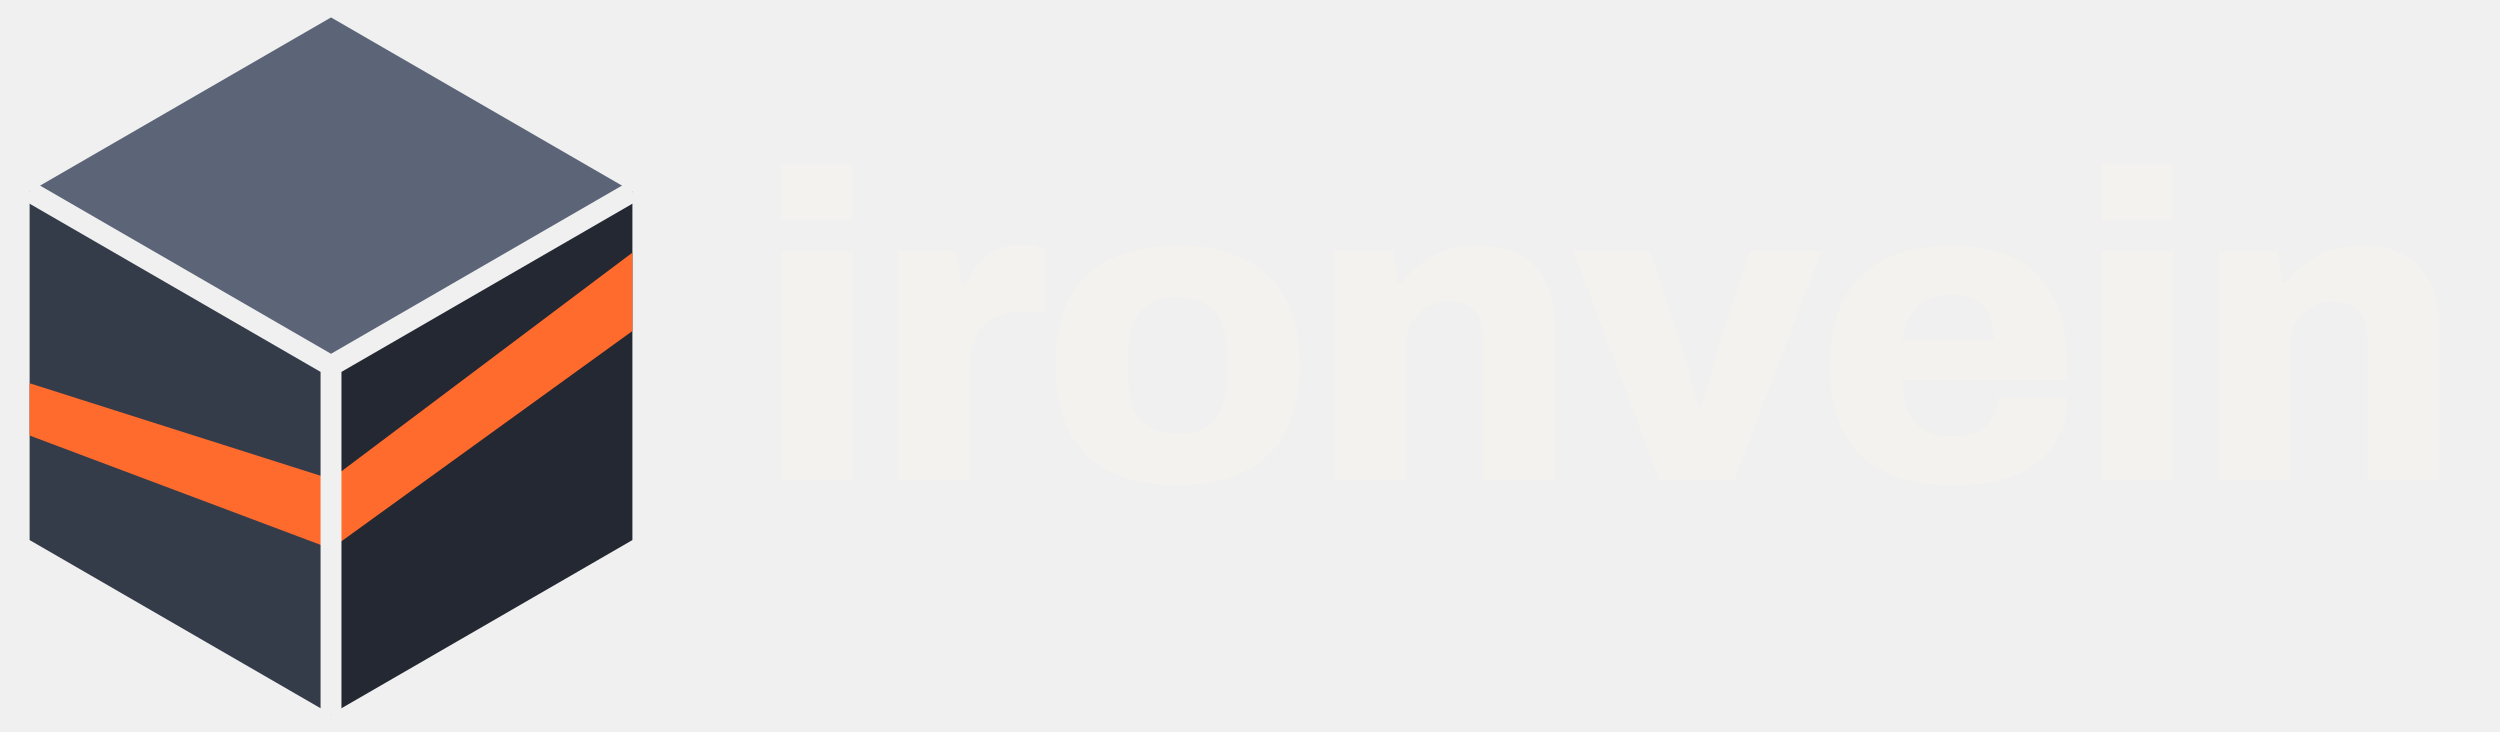
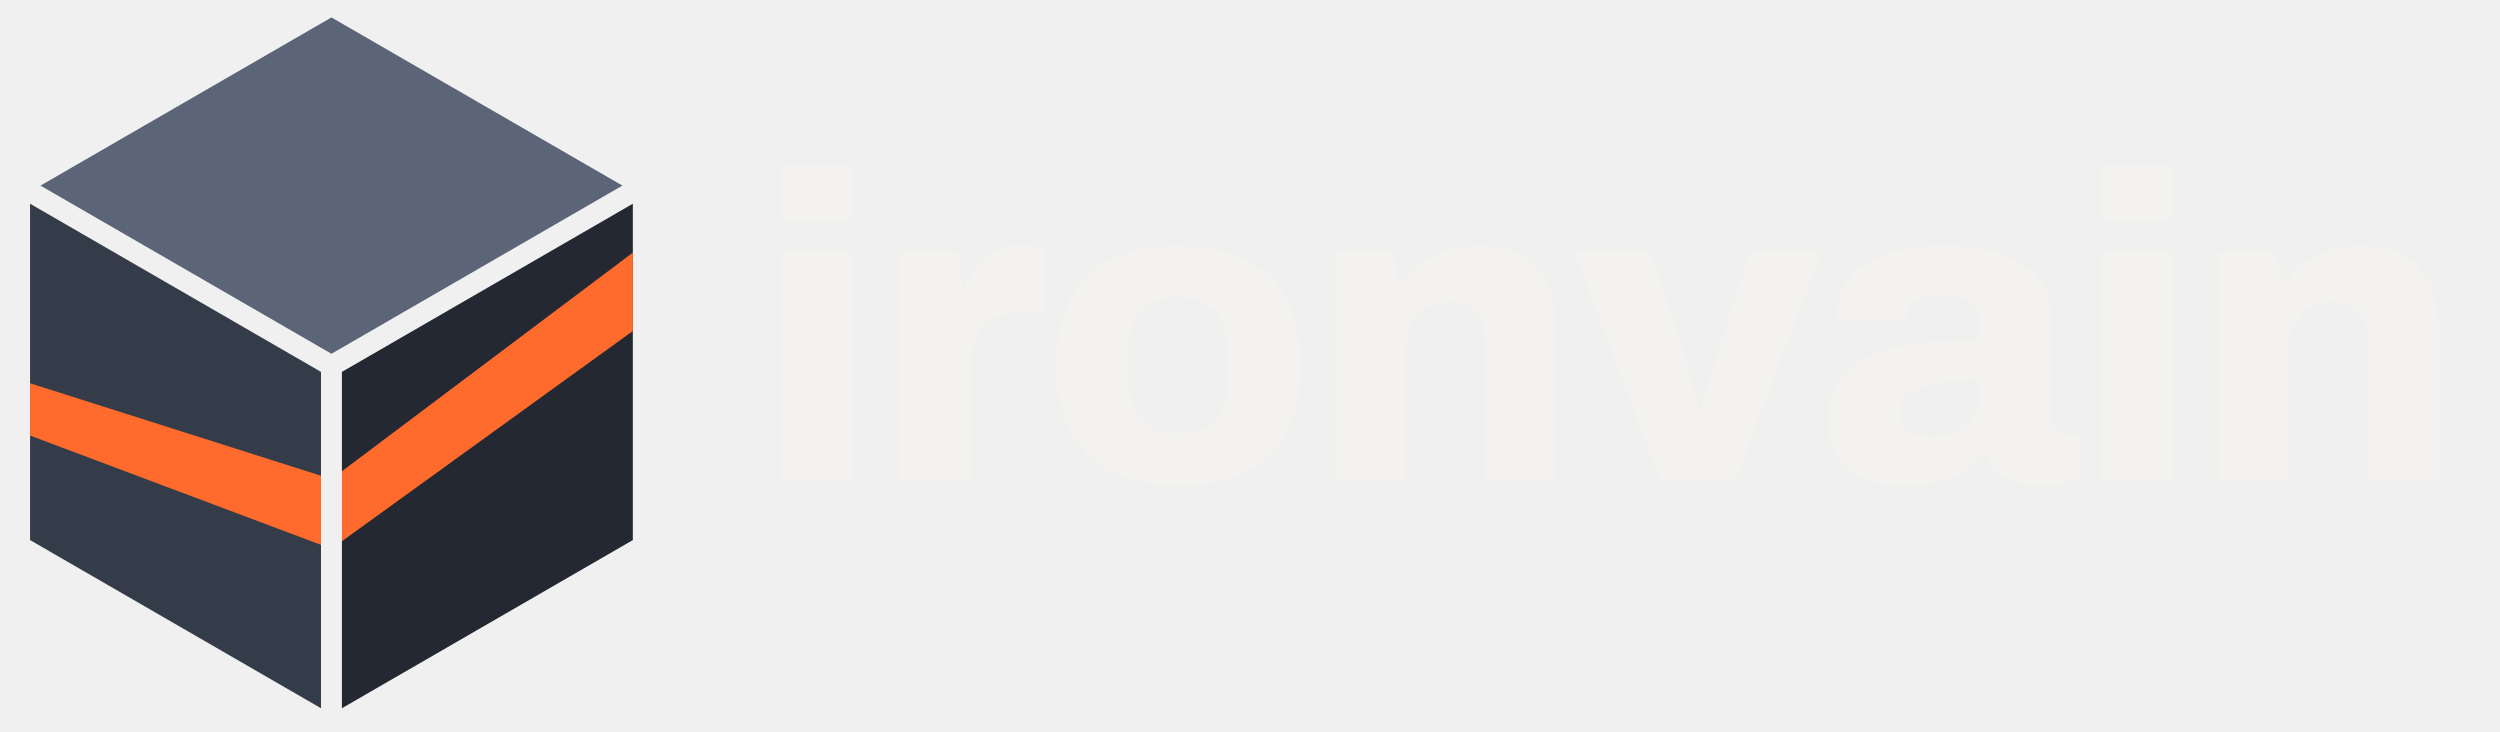
- <svg xmlns="http://www.w3.org/2000/svg" viewBox="12 8 287.0 84" role="img" aria-label="Ironvein">
+ <svg xmlns="http://www.w3.org/2000/svg" viewBox="12 8 286.90 84" width="1148" height="336" role="img" aria-label="Ironvain">
  <defs>
-     <mask id="gironvein-logo-on-dark-transparent" maskUnits="userSpaceOnUse" x="0" y="0" width="100" height="100">
+     <mask id="gironvain-logo-on-dark-transparent" maskUnits="userSpaceOnUse" x="0" y="0" width="100" height="100">
      <rect width="100" height="100" fill="#fff" />
      <path d="M15.4 30 L50 50 L84.6 30 M50 50 L50 90" stroke="#000" stroke-width="2.4" fill="none" />
    </mask>
  </defs>
-   <g mask="url(#gironvein-logo-on-dark-transparent)">
+   <g mask="url(#gironvain-logo-on-dark-transparent)">
    <polygon points="50,10 84.6,30 50,50 15.4,30" fill="#5B6577" />
    <polygon points="15.4,30 50,50 50,90 15.4,70" fill="#353C49" />
    <polygon points="50,50 84.6,30 84.6,70 50,90" fill="#232832" />
    <polygon points="15.4,52 50,63 84.6,37 84.6,46 50,71 15.4,58" fill="#FF6B2C" />
  </g>
-   <path d="M3.1 -29.9V-36.2H11.3V-29.9ZM3.1 0.0V-26.3H11.3V0.0ZM16.5 0.0V-26.3H23.2L23.8 -22.3H24.2Q24.8 -23.6 25.6 -24.7Q26.5 -25.8 27.8 -26.4Q29.1 -27.0 30.6 -27.0Q31.5 -27.0 32.3 -26.8Q33.0 -26.6 33.4 -26.4V-19.3H30.8Q29.2 -19.3 28.0 -18.8Q26.9 -18.4 26.1 -17.5Q25.4 -16.7 25.0 -15.4Q24.7 -14.2 24.7 -12.5V0.0ZM48.6 0.6Q44.2 0.6 41.0 -0.9Q37.9 -2.4 36.2 -5.4Q34.6 -8.5 34.6 -13.2Q34.6 -17.8 36.2 -20.9Q37.9 -23.9 41.0 -25.4Q44.2 -26.9 48.6 -26.9Q53.0 -26.9 56.1 -25.4Q59.3 -23.9 60.9 -20.9Q62.6 -17.8 62.6 -13.2Q62.6 -8.5 60.9 -5.4Q59.3 -2.4 56.1 -0.9Q53.0 0.6 48.6 0.6ZM48.6 -5.3Q50.6 -5.3 51.9 -6.1Q53.2 -6.9 53.7 -8.4Q54.3 -10.0 54.3 -12.2V-14.1Q54.3 -16.3 53.7 -17.9Q53.2 -19.4 51.9 -20.2Q50.6 -21.0 48.6 -21.0Q46.6 -21.0 45.3 -20.2Q44.0 -19.4 43.4 -17.9Q42.9 -16.3 42.9 -14.1V-12.2Q42.9 -10.0 43.4 -8.4Q44.0 -6.9 45.3 -6.1Q46.6 -5.3 48.6 -5.3ZM66.6 0.0V-26.3H73.3L73.9 -22.6H74.3Q75.3 -23.9 76.6 -24.9Q77.9 -25.9 79.5 -26.4Q81.2 -26.9 83.0 -26.9Q85.9 -26.9 87.8 -25.9Q89.8 -24.8 90.9 -22.7Q91.9 -20.6 91.9 -17.4V0.0H83.7V-16.2Q83.7 -17.3 83.4 -18.1Q83.2 -18.9 82.7 -19.4Q82.2 -20.0 81.4 -20.2Q80.7 -20.5 79.7 -20.5Q78.3 -20.5 77.1 -19.8Q76.1 -19.1 75.4 -18.0Q74.8 -16.9 74.8 -15.4V0.0ZM103.9 0.0 94.0 -26.3H102.8L106.1 -16.3Q106.4 -15.5 106.8 -14.1Q107.2 -12.7 107.6 -11.1Q108.1 -9.6 108.4 -8.3H108.7Q109.1 -9.5 109.5 -11.0Q109.9 -12.5 110.3 -13.9Q110.7 -15.4 111.0 -16.3L114.3 -26.3H122.5L112.5 0.0ZM137.6 0.6Q133.1 0.6 130.0 -0.8Q126.8 -2.3 125.1 -5.4Q123.5 -8.4 123.5 -13.2Q123.5 -17.8 125.1 -20.9Q126.8 -23.9 129.9 -25.4Q133.0 -26.9 137.3 -26.9Q141.6 -26.9 144.6 -25.5Q147.6 -24.0 149.1 -21.0Q150.7 -18.0 150.7 -13.3V-11.5H131.8Q131.8 -9.4 132.4 -8.0Q133.0 -6.5 134.2 -5.8Q135.5 -5.0 137.6 -5.0Q138.8 -5.0 139.8 -5.3Q140.7 -5.6 141.4 -6.2Q142.0 -6.8 142.4 -7.6Q142.7 -8.4 142.7 -9.4H150.7Q150.7 -7.0 149.8 -5.1Q148.9 -3.2 147.2 -1.9Q145.5 -0.7 143.1 -0.0Q140.7 0.6 137.6 0.6ZM131.8 -16.1H142.3Q142.3 -17.4 142.0 -18.3Q141.7 -19.3 141.0 -20.0Q140.4 -20.6 139.5 -20.9Q138.7 -21.3 137.5 -21.3Q135.7 -21.3 134.5 -20.7Q133.3 -20.1 132.7 -18.9Q132.0 -17.8 131.8 -16.1ZM154.7 -29.9V-36.2H162.9V-29.9ZM154.7 0.0V-26.3H162.9V0.0ZM168.1 0.0V-26.3H174.8L175.4 -22.6H175.8Q176.8 -23.9 178.1 -24.9Q179.4 -25.9 181.0 -26.4Q182.7 -26.9 184.5 -26.9Q187.4 -26.9 189.3 -25.9Q191.3 -24.8 192.4 -22.7Q193.4 -20.6 193.4 -17.4V0.0H185.2V-16.2Q185.2 -17.3 184.9 -18.1Q184.7 -18.9 184.2 -19.4Q183.7 -20.0 182.9 -20.2Q182.2 -20.5 181.2 -20.5Q179.8 -20.5 178.7 -19.8Q177.6 -19.1 176.9 -18.0Q176.3 -16.9 176.3 -15.4V0.0Z" fill="#F4F2EE" transform="translate(98.6 63.1)" />
+   <path d="M3.1 -29.9V-36.2H11.3V-29.9ZM3.1 0.0V-26.35H11.3V0.0ZM16.5 0.0V-26.35H23.25L23.85 -22.3H24.2Q24.8 -23.65 25.675 -24.725Q26.55 -25.8 27.825 -26.4Q29.1 -27.0 30.65 -27.0Q31.55 -27.0 32.3 -26.825Q33.05 -26.65 33.4 -26.45V-19.3H30.8Q29.25 -19.3 28.075 -18.875Q26.9 -18.45 26.15 -17.575Q25.4 -16.7 25.05 -15.45Q24.7 -14.2 24.7 -12.55V0.0ZM48.6 0.6Q44.2 0.6 41.075 -0.9Q37.95 -2.4 36.275 -5.475Q34.6 -8.55 34.6 -13.2Q34.6 -17.85 36.275 -20.9Q37.95 -23.95 41.075 -25.45Q44.2 -26.95 48.6 -26.95Q53.05 -26.95 56.175 -25.45Q59.3 -23.95 60.975 -20.9Q62.65 -17.85 62.65 -13.2Q62.65 -8.55 60.975 -5.475Q59.3 -2.4 56.175 -0.9Q53.05 0.6 48.6 0.6ZM48.6 -5.35Q50.65 -5.35 51.925 -6.15Q53.2 -6.95 53.775 -8.475Q54.35 -10.0 54.35 -12.25V-14.1Q54.35 -16.35 53.775 -17.9Q53.2 -19.45 51.925 -20.225Q50.65 -21.0 48.6 -21.0Q46.6 -21.0 45.325 -20.225Q44.05 -19.45 43.475 -17.9Q42.9 -16.35 42.9 -14.1V-12.25Q42.9 -10.0 43.475 -8.475Q44.05 -6.95 45.325 -6.15Q46.6 -5.35 48.6 -5.35ZM66.6 0.0V-26.35H73.35L73.95 -22.6H74.3Q75.3 -23.95 76.6 -24.95Q77.9 -25.95 79.55 -26.45Q81.2 -26.95 83.05 -26.95Q85.9 -26.95 87.875 -25.9Q89.85 -24.85 90.9 -22.75Q91.95 -20.65 91.95 -17.4V0.0H83.75V-16.25Q83.75 -17.35 83.475 -18.125Q83.2 -18.9 82.7 -19.45Q82.2 -20.0 81.45 -20.25Q80.7 -20.5 79.75 -20.5Q78.3 -20.5 77.2 -19.825Q76.1 -19.15 75.45 -18.025Q74.8 -16.9 74.8 -15.4V0.0ZM103.95 0.0 94.05 -26.35H102.8L106.15 -16.3Q106.4 -15.55 106.8 -14.125Q107.2 -12.7 107.65 -11.175Q108.1 -9.65 108.45 -8.35H108.75Q109.1 -9.55 109.525 -11.05Q109.95 -12.55 110.35 -13.975Q110.75 -15.4 111.05 -16.3L114.35 -26.35H122.5L112.55 0.0ZM132.1 0.6Q130.45 0.6 128.875 0.275Q127.3 -0.05 126.025 -0.875Q124.75 -1.7 124.0 -3.15Q123.25 -4.6 123.25 -6.8Q123.25 -9.65 124.45 -11.45Q125.65 -13.25 127.925 -14.275Q130.2 -15.3 133.425 -15.7Q136.65 -16.1 140.65 -16.1V-17.75Q140.65 -18.9 140.2 -19.675Q139.75 -20.45 138.875 -20.875Q138.0 -21.3 136.55 -21.3Q135.25 -21.3 134.275 -21.0Q133.3 -20.7 132.8 -20.125Q132.3 -19.55 132.3 -18.75V-18.3H124.3Q124.25 -18.55 124.25 -18.725Q124.25 -18.9 124.25 -19.2Q124.25 -21.55 125.725 -23.3Q127.2 -25.05 129.95 -26.0Q132.7 -26.95 136.6 -26.95Q140.25 -26.95 142.975 -26.05Q145.7 -25.15 147.275 -23.3Q148.85 -21.45 148.85 -18.45V-7.2Q148.85 -6.35 149.325 -5.85Q149.8 -5.35 150.5 -5.35H152.2V-0.3Q151.65 -0.05 150.475 0.275Q149.3 0.6 147.65 0.6Q145.95 0.6 144.675 0.175Q143.4 -0.25 142.575 -1.025Q141.75 -1.8 141.45 -2.85H141.1Q140.15 -1.85 138.875 -1.05Q137.6 -0.25 135.925 0.175Q134.25 0.6 132.1 0.6ZM135.15 -5.05Q136.35 -5.05 137.35 -5.4Q138.35 -5.75 139.075 -6.375Q139.8 -7.0 140.225 -7.9Q140.65 -8.8 140.65 -9.85V-11.6Q137.8 -11.6 135.75 -11.2Q133.7 -10.8 132.6 -9.95Q131.5 -9.1 131.5 -7.8Q131.5 -6.85 131.975 -6.225Q132.45 -5.6 133.25 -5.325Q134.05 -5.05 135.15 -5.05ZM154.55 -29.9V-36.2H162.75V-29.9ZM154.55 0.0V-26.35H162.75V0.0ZM167.95 0.0V-26.35H174.7L175.3 -22.6H175.65Q176.65 -23.95 177.95 -24.95Q179.25 -25.95 180.9 -26.45Q182.55 -26.95 184.4 -26.95Q187.25 -26.95 189.225 -25.9Q191.2 -24.85 192.25 -22.75Q193.3 -20.65 193.3 -17.4V0.0H185.1V-16.25Q185.1 -17.35 184.825 -18.125Q184.55 -18.9 184.05 -19.45Q183.55 -20.0 182.8 -20.25Q182.05 -20.5 181.1 -20.5Q179.65 -20.5 178.55 -19.825Q177.45 -19.15 176.8 -18.025Q176.15 -16.9 176.15 -15.4V0.0Z" fill="#F4F2EE" transform="translate(98.60 63.15)" />
</svg>
